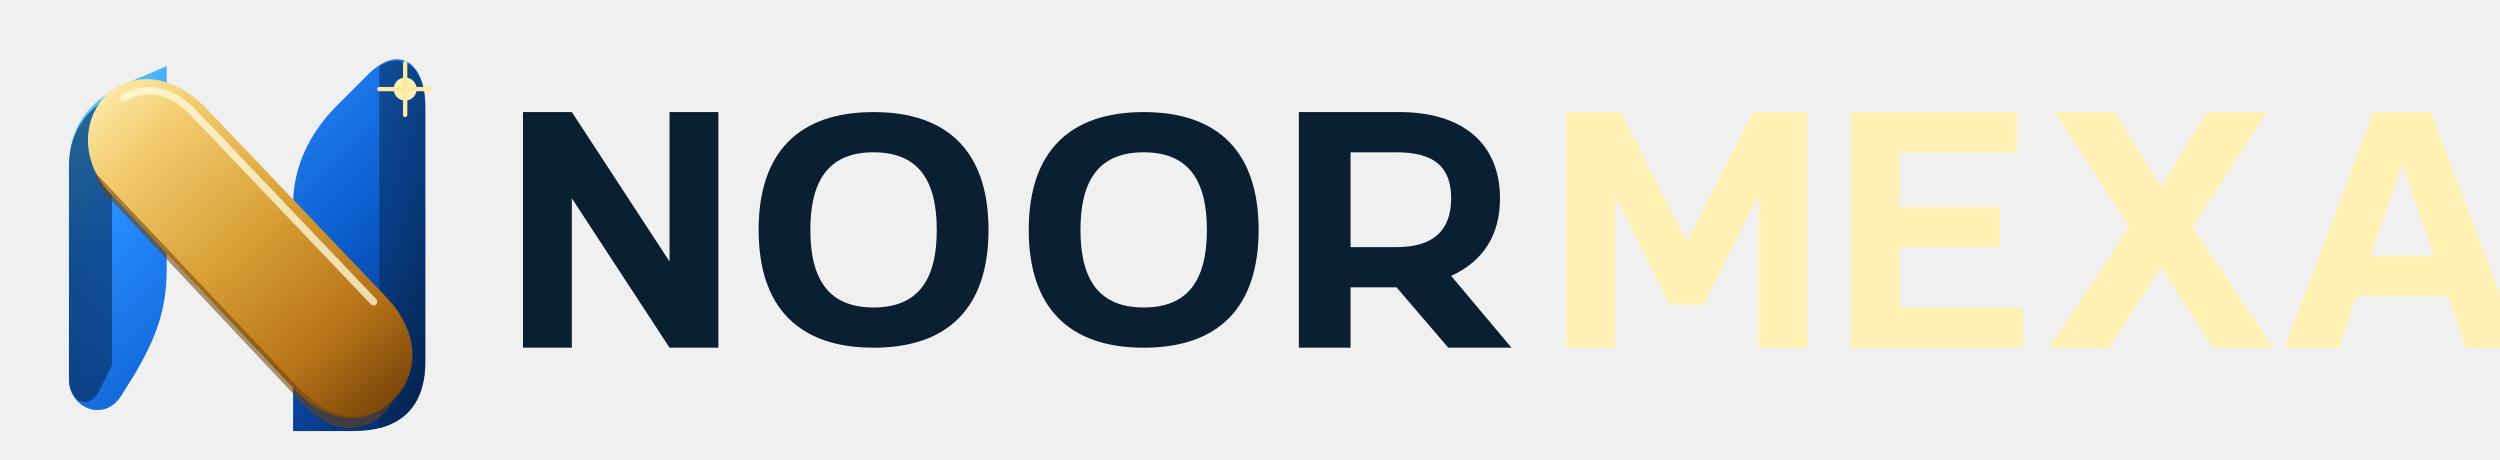
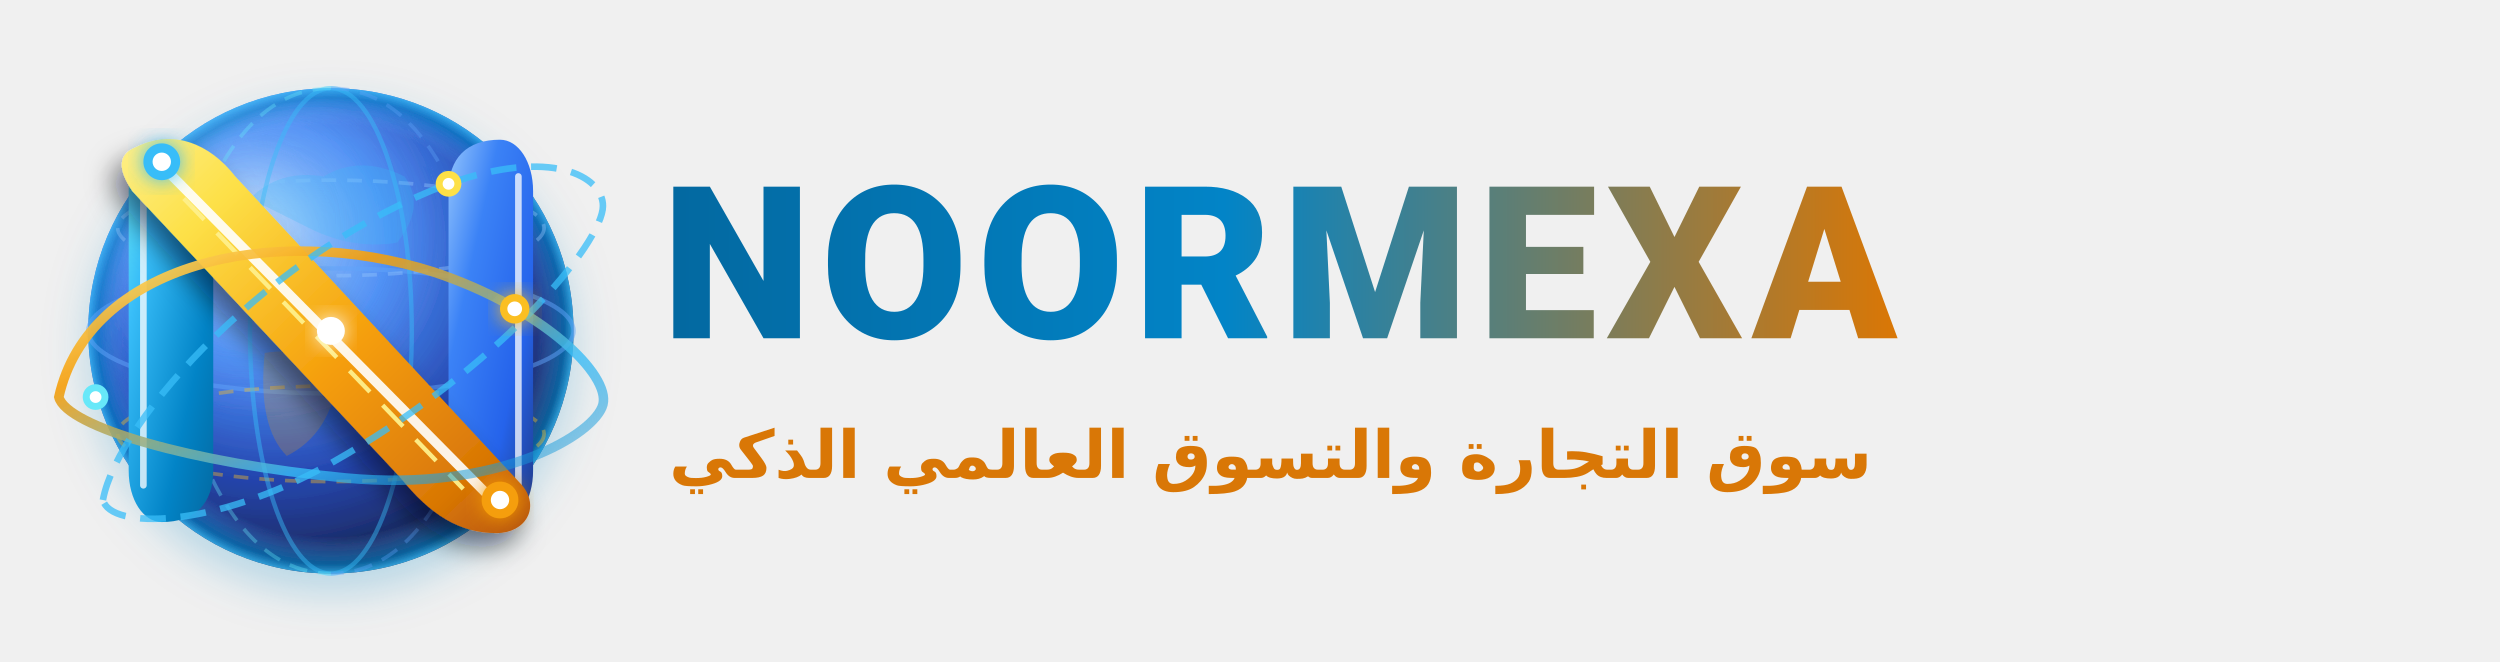
- <svg xmlns="http://www.w3.org/2000/svg" viewBox="0 0 870 160" fill="none" role="img" aria-label="NOORMEXA">
+ <svg xmlns="http://www.w3.org/2000/svg" viewBox="0 0 680 180" width="100%" height="100%" fill="none">
  <defs>
-     <linearGradient id="blue" x1="22" y1="28" x2="142" y2="145" gradientUnits="userSpaceOnUse">
-       <stop offset="0" stop-color="#68D7FF" />
-       <stop offset=".28" stop-color="#258CFF" />
-       <stop offset=".68" stop-color="#0B58C7" />
-       <stop offset="1" stop-color="#072B69" />
+     <radialGradient id="lg_globe_sphere" cx="38%" cy="32%" r="68%">
+       <stop offset="0%" stop-color="#93C5FD" stop-opacity="0.9" />
+       <stop offset="35%" stop-color="#3B82F6" stop-opacity="0.85" />
+       <stop offset="70%" stop-color="#1E40AF" stop-opacity="0.95" />
+       <stop offset="100%" stop-color="#172554" stop-opacity="1" />
+     </radialGradient>
+     <radialGradient id="lg_globe_rim" cx="50%" cy="50%" r="50%">
+       <stop offset="85%" stop-color="#60A5FA" stop-opacity="0" />
+       <stop offset="96%" stop-color="#0284C7" stop-opacity="0.6" />
+       <stop offset="100%" stop-color="#38BDF8" stop-opacity="0.8" />
+     </radialGradient>
+     <radialGradient id="lg_sun_highlight" cx="32%" cy="28%" r="42%">
+       <stop offset="0%" stop-color="#FFFFFF" stop-opacity="0.6" />
+       <stop offset="45%" stop-color="#93C5FD" stop-opacity="0.2" />
+       <stop offset="100%" stop-color="#3B82F6" stop-opacity="0" />
+     </radialGradient>
+     <linearGradient id="lg_n_left_grad" x1="0%" y1="0%" x2="100%" y2="100%">
+       <stop offset="0%" stop-color="#67E8F9" />
+       <stop offset="25%" stop-color="#38BDF8" />
+       <stop offset="70%" stop-color="#0284C7" />
+       <stop offset="100%" stop-color="#0369A1" />
    </linearGradient>
-     <linearGradient id="blueEdge" x1="20" y1="80" x2="150" y2="80" gradientUnits="userSpaceOnUse">
-       <stop stop-color="#031A39" />
-       <stop offset=".55" stop-color="#0C4C9D" />
-       <stop offset="1" stop-color="#03172F" />
+     <linearGradient id="lg_n_diagonal_grad" x1="0%" y1="0%" x2="100%" y2="100%">
+       <stop offset="0%" stop-color="#FEF08A" />
+       <stop offset="20%" stop-color="#FDE047" />
+       <stop offset="55%" stop-color="#F59E0B" />
+       <stop offset="85%" stop-color="#D97706" />
+       <stop offset="100%" stop-color="#B45309" />
    </linearGradient>
-     <linearGradient id="gold" x1="34" y1="25" x2="139" y2="142" gradientUnits="userSpaceOnUse">
-       <stop offset="0" stop-color="#FFF2B8" />
-       <stop offset=".18" stop-color="#F4CE72" />
-       <stop offset=".5" stop-color="#D89F35" />
-       <stop offset=".78" stop-color="#B77318" />
-       <stop offset="1" stop-color="#754208" />
+     <linearGradient id="lg_n_right_grad" x1="0%" y1="0%" x2="100%" y2="100%">
+       <stop offset="0%" stop-color="#93C5FD" />
+       <stop offset="30%" stop-color="#3B82F6" />
+       <stop offset="70%" stop-color="#2563EB" />
+       <stop offset="100%" stop-color="#1E3A8A" />
    </linearGradient>
-     <linearGradient id="goldWord" x1="555" y1="39" x2="848" y2="121" gradientUnits="userSpaceOnUse">
-       <stop stop-color="#FFF0B3" />
-       <stop offset=".32" stop-color="#E0A93F" />
-       <stop offset=".72" stop-color="#C08022" />
-       <stop offset="1" stop-color="#8B520E" />
+     <linearGradient id="lg_orbit_ring_grad" x1="0%" y1="0%" x2="100%" y2="100%">
+       <stop offset="0%" stop-color="#FEF08A" stop-opacity="0.95" />
+       <stop offset="30%" stop-color="#F59E0B" stop-opacity="0.9" />
+       <stop offset="70%" stop-color="#38BDF8" stop-opacity="0.8" />
+       <stop offset="100%" stop-color="#0284C7" stop-opacity="0.3" />
    </linearGradient>
+     <linearGradient id="lg_brand_text_grad" x1="0%" y1="0%" x2="100%" y2="0%">
+       <stop offset="0%" stop-color="#0369A1" />
+       <stop offset="45%" stop-color="#0284C7" />
+       <stop offset="100%" stop-color="#D97706" />
+     </linearGradient>
+     <filter id="lg_node_glow" x="-40%" y="-40%" width="180%" height="180%">
+       <feGaussianBlur stdDeviation="2.8" result="blur" />
+       <feComposite in="SourceGraphic" in2="blur" operator="over" />
+     </filter>
+     <filter id="lg_ribbon_shadow" x="-40%" y="-40%" width="180%" height="180%">
+       <feDropShadow dx="-2.5" dy="4" stdDeviation="3.5" flood-color="#020617" flood-opacity="0.5" />
+     </filter>
+     <filter id="lg_globe_shadow" x="-20%" y="-20%" width="140%" height="140%">
+       <feDropShadow dx="0" dy="5" stdDeviation="6" flood-color="#0284C7" flood-opacity="0.25" />
+     </filter>
  </defs>
-   <path d="M24 132V58C24 44 31 35 44 29L58 23V94C58 108 54 118 47 130L42 138C36 147 24 142 24 132Z" fill="url(#blue)" />
-   <path d="M24 132V58C24 47 29 39 39 33V127L34 137C30 143 24 139 24 132Z" fill="url(#blueEdge)" opacity=".58" />
-   <path d="M102 71C102 58 108 46 117 37L128 26C139 15 148 22 148 37V126C148 143 138 150 123 150H102V71Z" fill="url(#blue)" />
-   <path d="M132 23C141 18 148 24 148 37V126C148 139 141 147 132 149V23Z" fill="url(#blueEdge)" opacity=".52" />
-   <path d="M38 32C49 24 62 27 73 39L135 104C146 116 146 130 137 139C127 149 113 147 102 135L39 68C28 57 28 41 38 32Z" fill="url(#gold)" />
-   <path d="M35 62L103 134C114 146 127 149 137 139C133 147 124 151 116 148C111 146 106 142 102 137L39 70C36 67 34 64 33 60L35 62Z" fill="#6F4209" opacity=".55" />
-   <path d="M43 34C52 29 61 32 69 41L130 105" stroke="#FFF8DA" stroke-width="2.6" stroke-linecap="round" opacity=".78" />
-   <circle cx="141" cy="31" r="4" fill="#FFF1B3" />
-   <path d="M141 22V40M132 31H150" stroke="#FFE9A3" stroke-width="1.5" stroke-linecap="round" />
-   <g fill="#0B1F33" transform="translate(182 39)">
-     <path d="M0 82V0H17L51 52V0H68V82H51L17 30V82Z" />
-     <path fill-rule="evenodd" d="M82 41C82 14 96 0 122 0C148 0 162 14 162 41C162 68 148 82 122 82C96 82 82 68 82 41ZM100 41C100 59 107 68 122 68C137 68 144 59 144 41C144 23 137 14 122 14C107 14 100 23 100 41Z" />
-     <path fill-rule="evenodd" d="M176 41C176 14 190 0 216 0C242 0 256 14 256 41C256 68 242 82 216 82C190 82 176 68 176 41ZM194 41C194 59 201 68 216 68C231 68 238 59 238 41C238 23 231 14 216 14C201 14 194 23 194 41Z" />
-     <path fill-rule="evenodd" d="M270 82V0H305C327 0 340 11 340 30C340 43 334 52 323 57L344 82H322L304 61H288V82ZM288 14V47H304C317 47 323 41 323 30C323 19 317 14 304 14Z" />
+   <g id="noormexa-3d-globe-emblem" transform="translate(0, 0)">
+     <g filter="url(#lg_globe_shadow)">
+       <circle cx="90" cy="90" r="66" fill="url(#lg_globe_sphere)" />
+       <circle cx="90" cy="90" r="66" fill="url(#lg_globe_rim)" />
+       <circle cx="90" cy="90" r="66" fill="url(#lg_sun_highlight)" />
+     </g>
+     <ellipse cx="90" cy="90" rx="66" ry="17" stroke="#60A5FA" stroke-width="1.2" stroke-opacity="0.5" fill="none" />
+     <ellipse cx="90" cy="62" rx="58" ry="13" stroke="#93C5FD" stroke-width="1" stroke-dasharray="4 3" stroke-opacity="0.4" fill="none" />
+     <ellipse cx="90" cy="118" rx="58" ry="13" stroke="#FBBF24" stroke-width="1" stroke-dasharray="4 3" stroke-opacity="0.4" fill="none" />
+     <ellipse cx="90" cy="90" rx="22" ry="66" stroke="#38BDF8" stroke-width="1.2" stroke-opacity="0.45" fill="none" />
+     <path d="M 90,24 C 54,24 46,90 46,90 C 46,90 54,156 90,156" stroke="#67E8F9" stroke-width="1" stroke-dasharray="5 3" stroke-opacity="0.35" fill="none" />
+     <path d="M 90,24 C 126,24 134,90 134,90 C 134,90 126,156 90,156" stroke="#60A5FA" stroke-width="1" stroke-dasharray="5 3" stroke-opacity="0.35" fill="none" />
+     <path d="M 68,54 Q 76,46 88,48 Q 98,42 110,48 Q 116,56 108,66 Q 96,68 84,62 Z" fill="#38BDF8" fill-opacity="0.25" />
+     <path d="M 72,96 Q 84,94 92,102 Q 90,118 78,124 Q 70,116 72,96 Z" fill="#F59E0B" fill-opacity="0.22" />
+     <path d="M 44,38           C 53,38 58,43 58,52           L 58,128           C 58,137 53,142 44,142           C 39,142 35,136 35,128           L 35,52           C 35,44 39,38 44,38 Z" fill="url(#lg_n_left_grad)" />
+     <path d="M 39,48 L 39,132" stroke="#FFFFFF" stroke-width="1.8" stroke-linecap="round" stroke-opacity="0.75" fill="none" />
+     <path d="M 136,38           C 141,38 145,44 145,52           L 145,128           C 145,136 141,142 136,142           C 127,142 122,137 122,128           L 122,52           C 122,43 127,38 136,38 Z" fill="url(#lg_n_right_grad)" />
+     <path d="M 141,48 L 141,132" stroke="#FFFFFF" stroke-width="1.8" stroke-linecap="round" stroke-opacity="0.75" fill="none" />
+     <path d="M 37,40           C 47,35 57,39 64,48           L 142,132           C 147,138 143,145 135,145           C 125,145 117,140 109,130           L 36,52           C 32,46 32,42 37,40 Z" fill="url(#lg_n_diagonal_grad)" filter="url(#lg_ribbon_shadow)" />
+     <path d="M 42,43 L 137,139" stroke="#FFFFFF" stroke-width="2.6" stroke-linecap="round" stroke-opacity="0.9" fill="none" />
+     <path d="M 50,54 L 126,133" stroke="#FEF08A" stroke-width="1.2" stroke-dasharray="8 5" stroke-opacity="0.95" fill="none" />
+     <path d="M 16,108           C 24,72 74,60 118,74           C 148,84 166,102 164,110           C 162,118 136,134 94,130           C 52,126 18,116 16,108 Z" stroke="url(#lg_orbit_ring_grad)" stroke-width="2.6" fill="none" />
+     <path d="M 28,136           C 32,114 74,68 122,50           C 150,40 164,48 164,56           C 164,66 136,100 90,126           C 58,144 30,144 28,136 Z" stroke="#38BDF8" stroke-width="1.8" stroke-dasharray="7 4" stroke-opacity="0.75" fill="none" />
+     <circle cx="44" cy="44" r="5" fill="#38BDF8" filter="url(#lg_node_glow)" />
+     <circle cx="44" cy="44" r="2.5" fill="#FFFFFF" />
+     <circle cx="136" cy="136" r="5" fill="#F59E0B" filter="url(#lg_node_glow)" />
+     <circle cx="136" cy="136" r="2.5" fill="#FFFFFF" />
+     <circle cx="140" cy="84" r="4" fill="#FBBF24" filter="url(#lg_node_glow)" />
+     <circle cx="140" cy="84" r="2" fill="#FFFFFF" />
+     <circle cx="26" cy="108" r="3.5" fill="#67E8F9" />
+     <circle cx="26" cy="108" r="1.6" fill="#FFFFFF" />
+     <circle cx="122" cy="50" r="3.5" fill="#FDE047" />
+     <circle cx="122" cy="50" r="1.6" fill="#FFFFFF" />
+     <circle cx="90" cy="90" r="3.8" fill="#FFFFFF" filter="url(#lg_node_glow)" />
  </g>
-   <g fill="url(#goldWord)" transform="translate(545 39)">
-     <path d="M0 82V0H19L42 45L65 0H84V82H67V29L48 67H36L17 29V82Z" />
-     <path d="M99 82V0H157V14H116V33H151V47H116V68H159V82Z" />
-     <path d="M168 82L196 40L170 0H191L207 26L223 0H244L218 40L246 82H225L207 54L189 82Z" />
-     <path fill-rule="evenodd" d="M250 82L281 0H301L332 82H313L307 64H275L269 82ZM280 50H302L291 18Z" />
+   <g id="noormexa-wordmark" transform="translate(180, 0)">
+     <text x="0" y="92" font-family="system-ui, -apple-system, BlinkMacSystemFont, 'Montserrat', 'Segoe UI', Roboto, sans-serif" font-size="58" font-weight="900" letter-spacing="2.5px" fill="url(#lg_brand_text_grad)">
+       NOORMEXA
+     </text>
+     <text x="2" y="130" font-family="system-ui, -apple-system, BlinkMacSystemFont, 'Cairo', 'Segoe UI', Tahoma, sans-serif" font-size="18" font-weight="700" fill="#D97706">
+       سوق التجارة والتسوق العالمي الذكي
+     </text>
  </g>
</svg>
